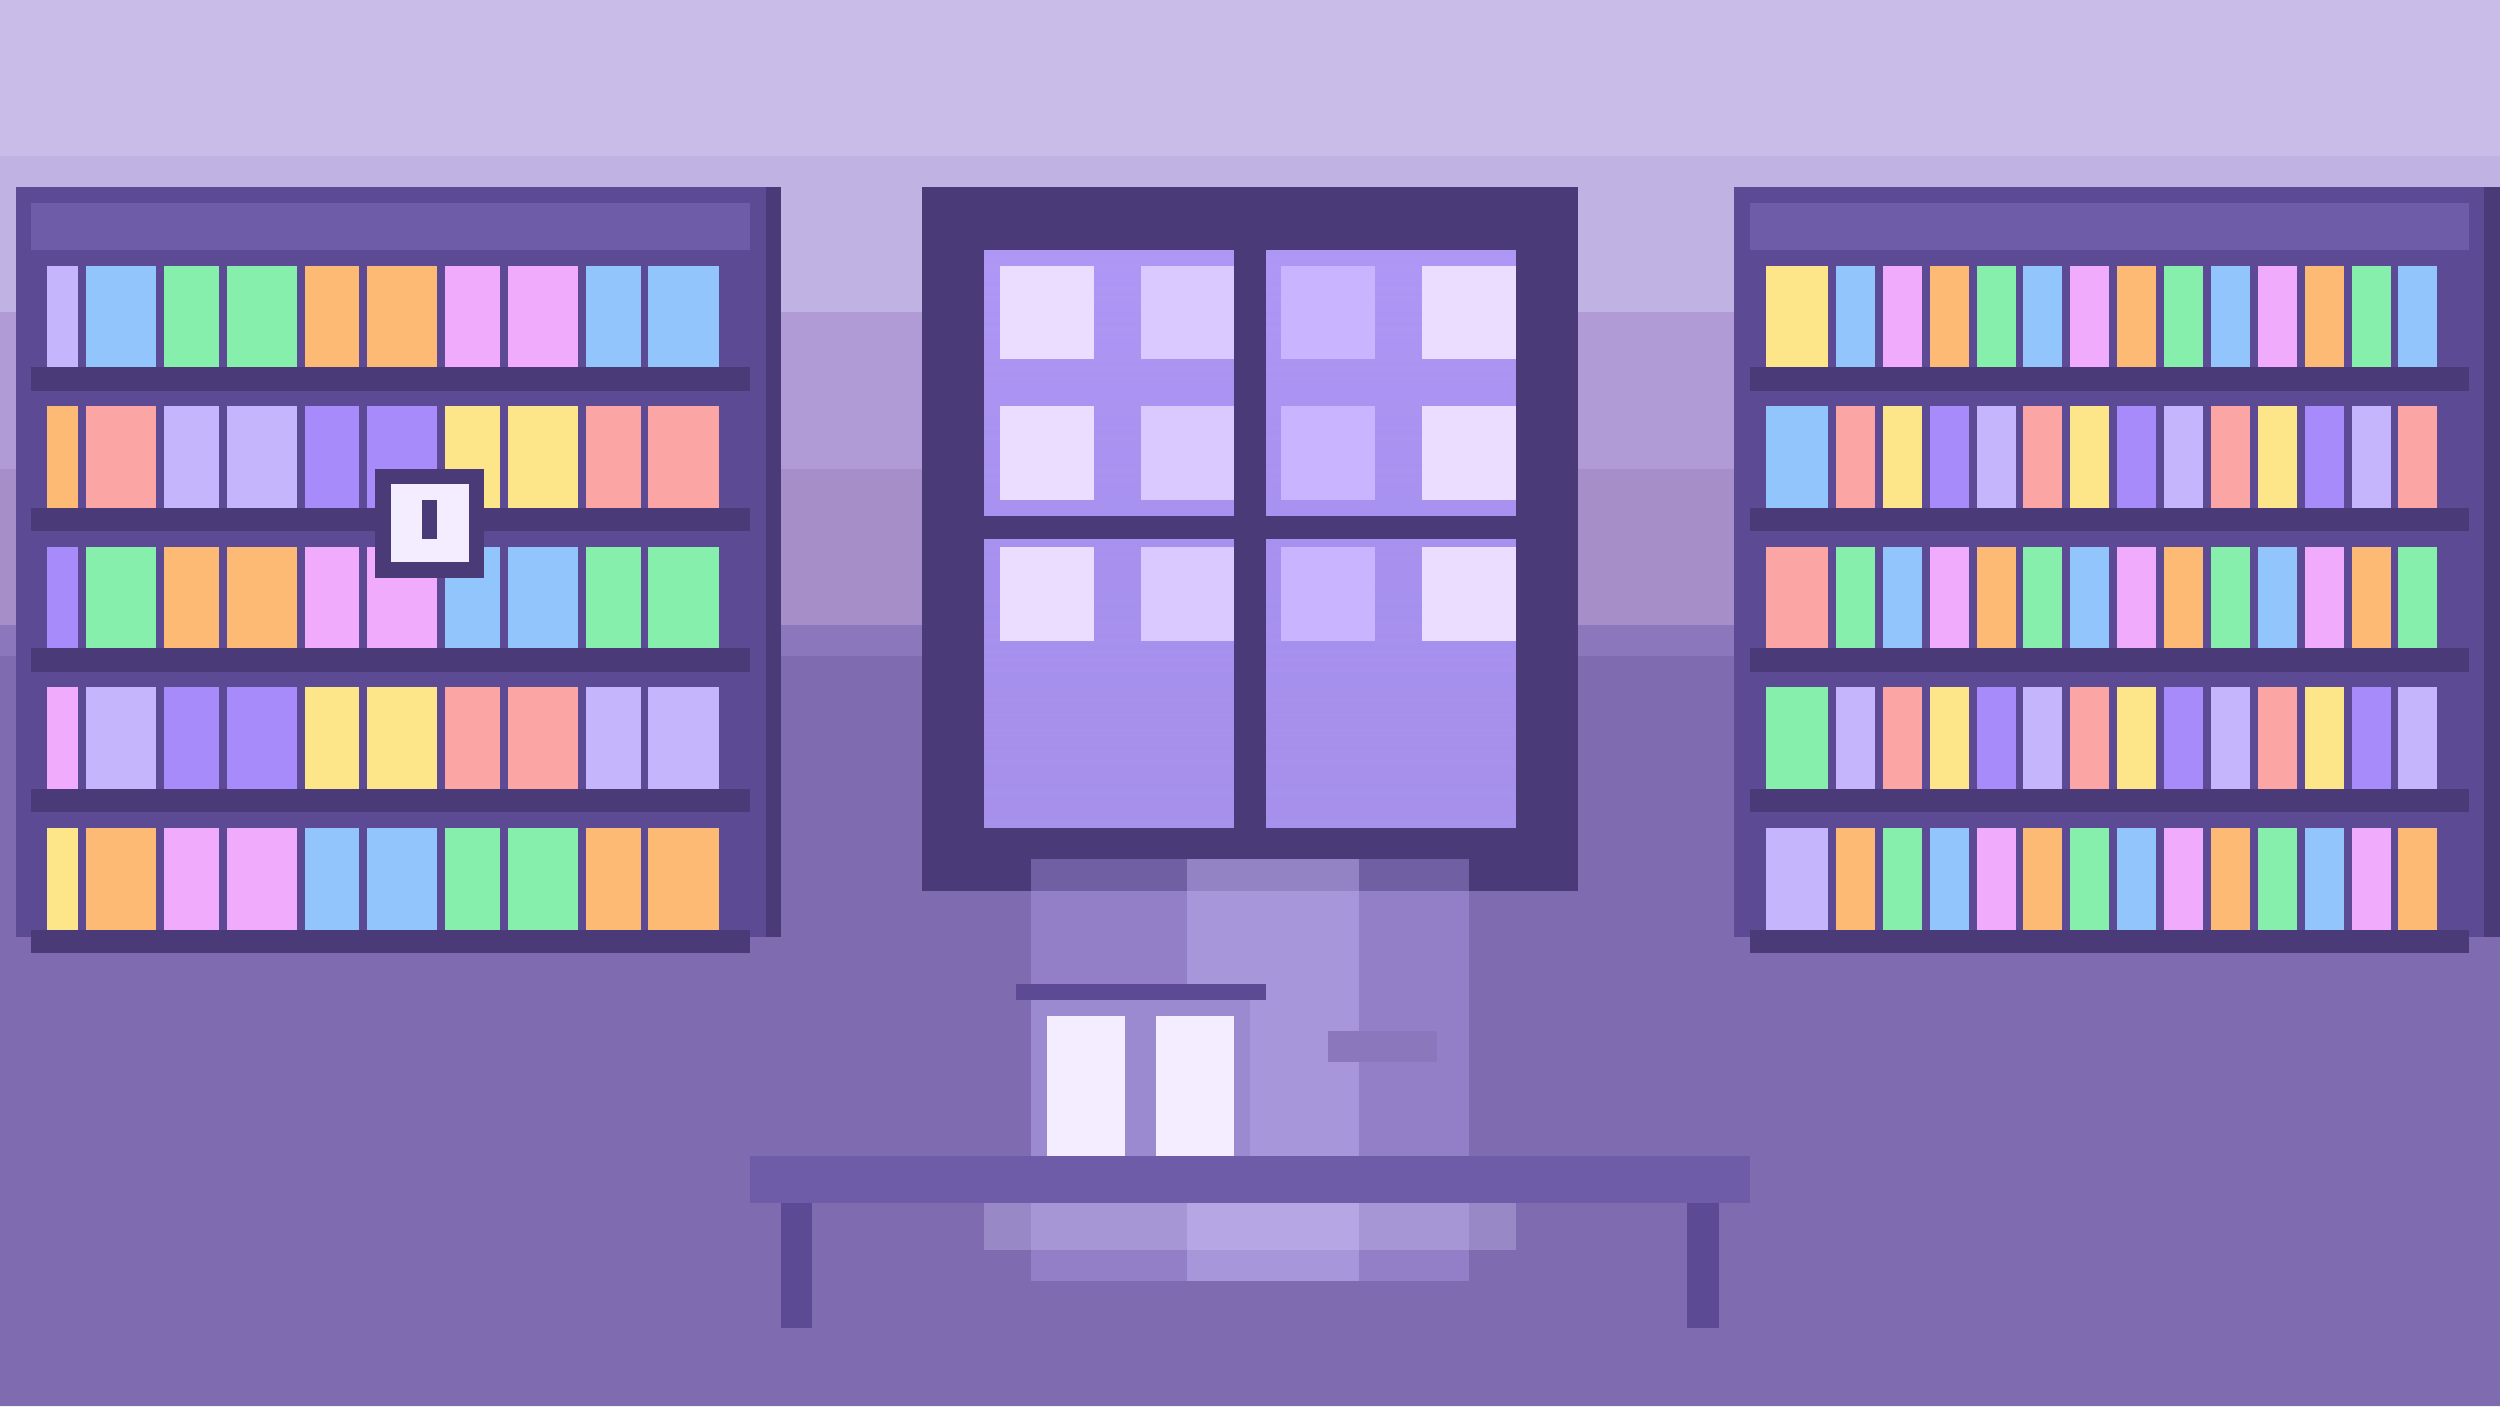
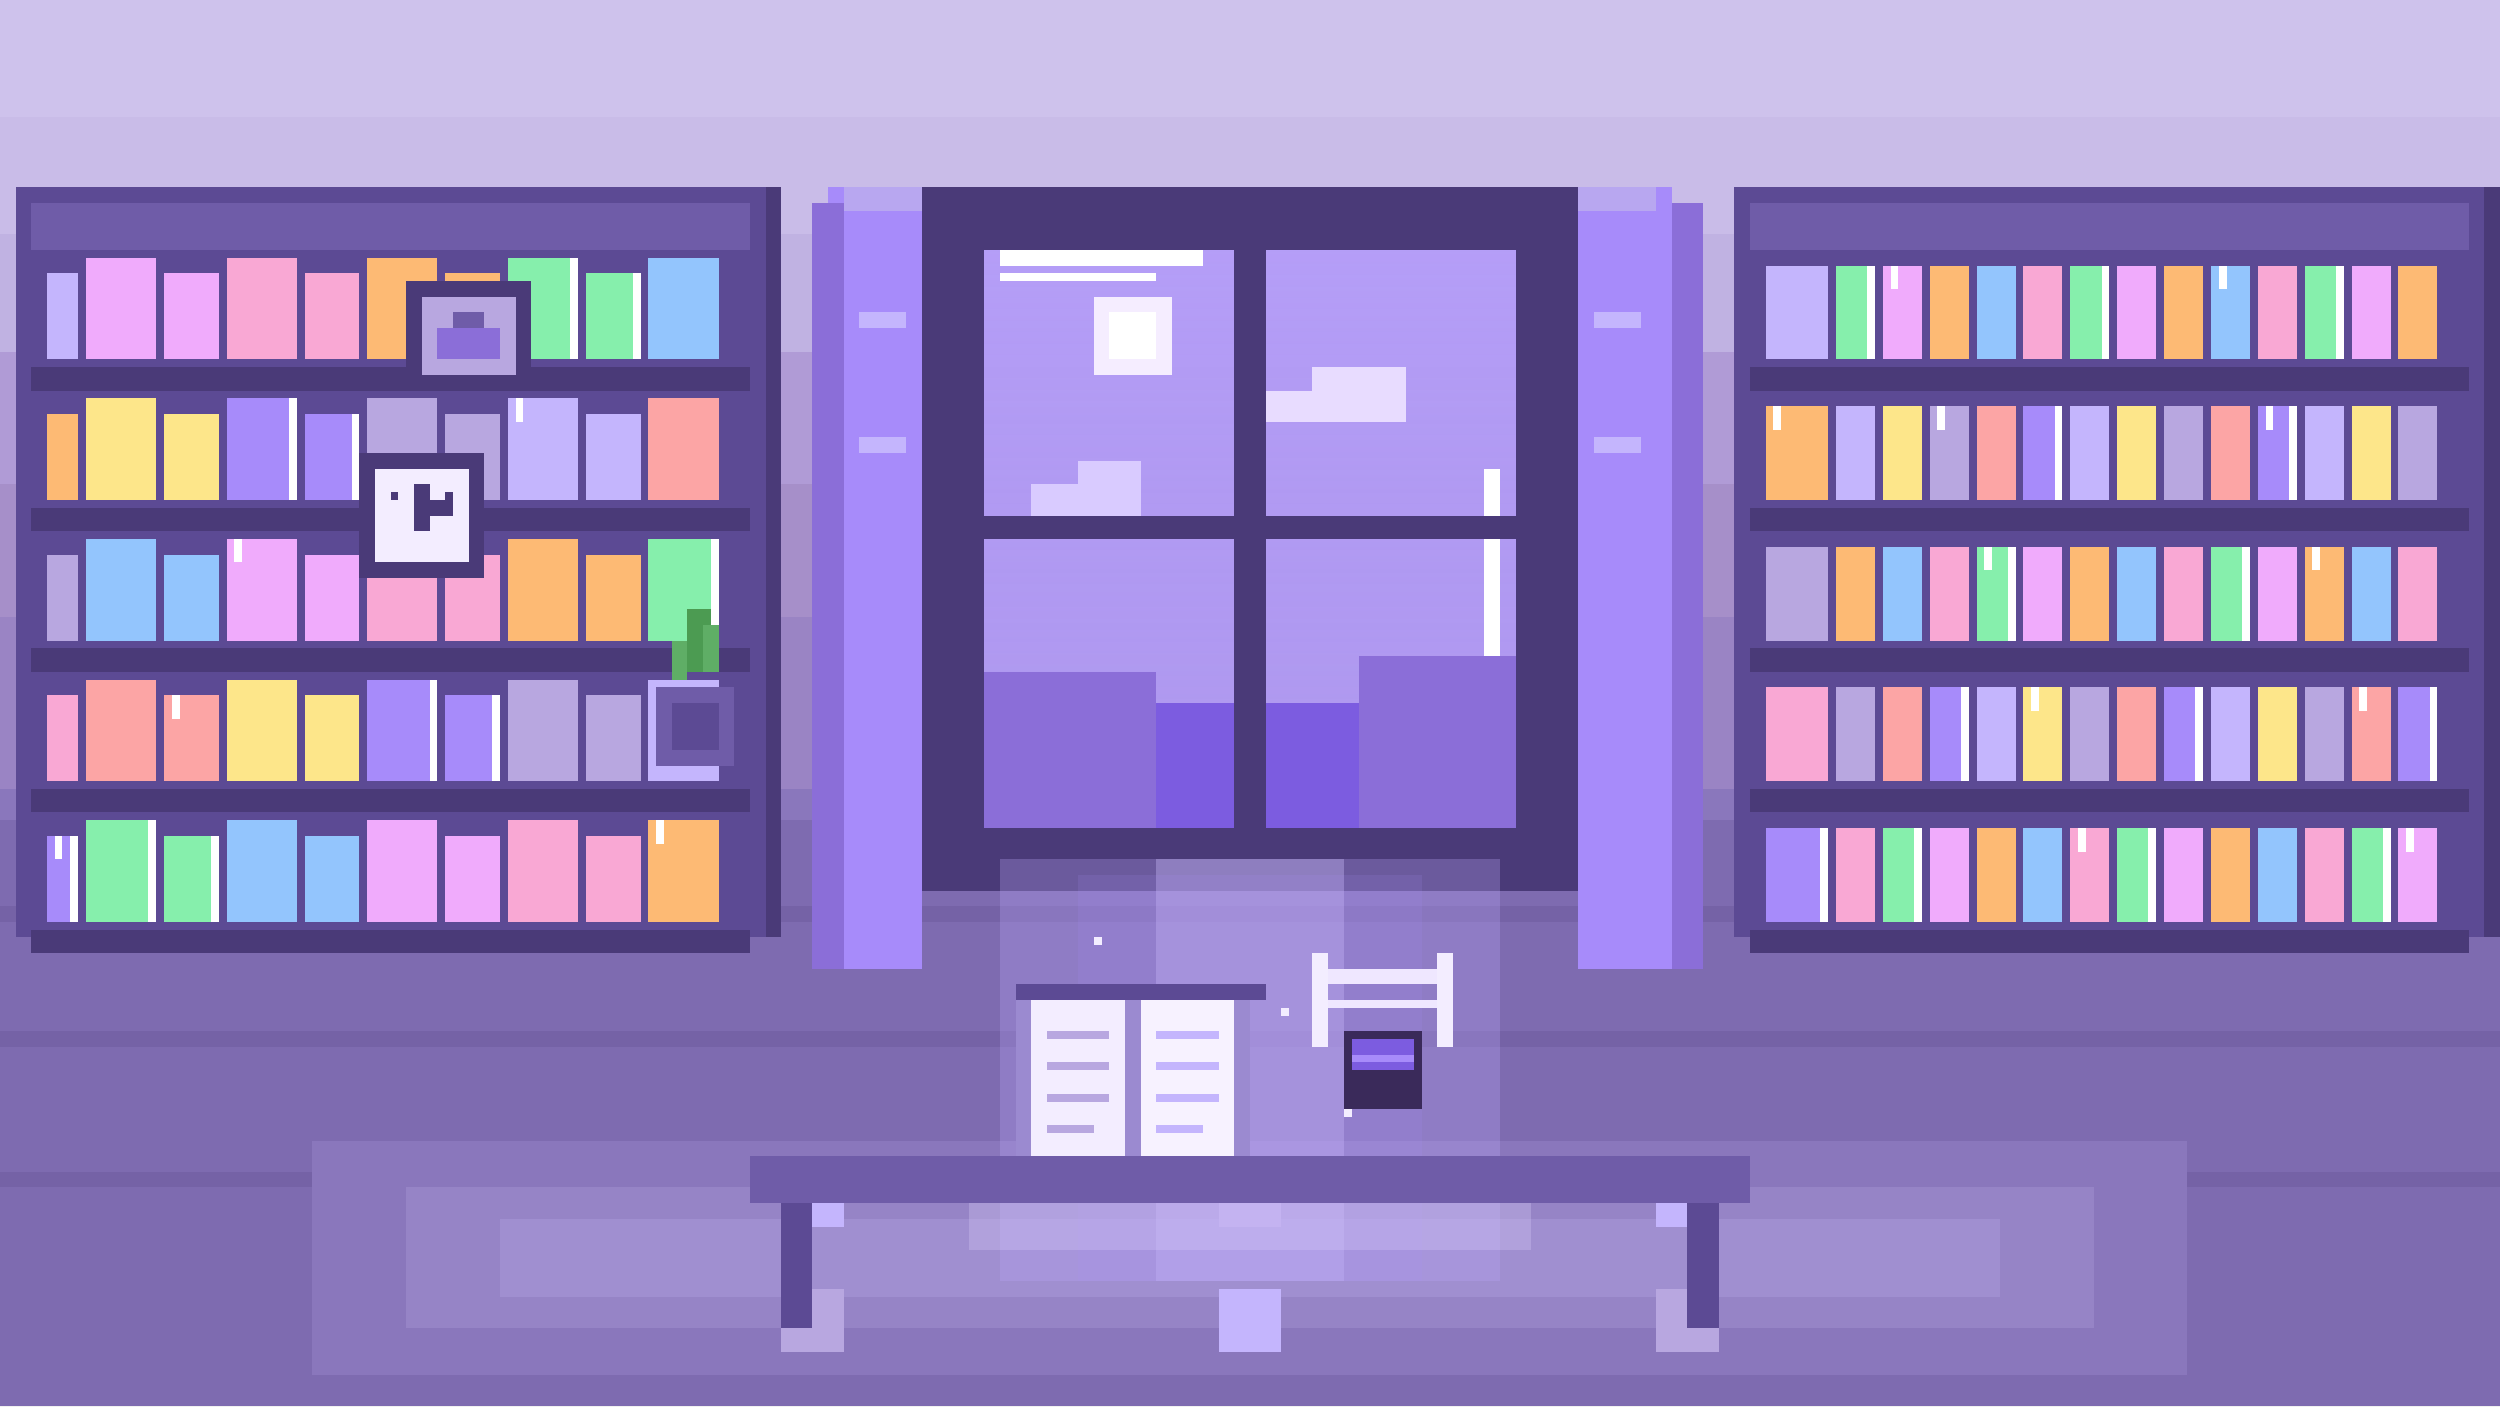
<svg xmlns="http://www.w3.org/2000/svg" viewBox="0 0 320 180" shape-rendering="crispEdges">
  <style>
-     @keyframes beam { 0%, 100% { opacity: .45 } 50% { opacity: .9 } }
+     @keyframes beam { 0%, 100% { opacity: .5 } 50% { opacity: .95 } }
+     @keyframes sheen { 0%, 100% { opacity: .15 } 50% { opacity: .6 } }
+     @keyframes curtain { from { transform: translateX(0) } to { transform: translateX(2px) } }
+     @keyframes dust0 { from { transform: translate(0, 0); opacity: .3 } 50% { transform: translate(3px, -8px); opacity: .9 } to { transform: translate(0, 0); opacity: .3 } }
+     @keyframes dust1 { from { transform: translate(0, 0); opacity: .5 } 50% { transform: translate(-3px, -6px); opacity: 1 } to { transform: translate(0, 0); opacity: .5 } }
+     @keyframes dust2 { from { transform: translate(0, 0); opacity: .2 } 50% { transform: translate(2px, -10px); opacity: .7 } to { transform: translate(0, 0); opacity: .2 } }
+     @keyframes plant { from { transform: rotate(-2deg) } to { transform: rotate(2deg) } }
    @keyframes clockspin { from { transform: rotate(0deg) } to { transform: rotate(360deg) } }
    .beam { animation: beam 4s ease-in-out infinite }
-     .clockspin { animation: clockspin 18s linear infinite; transform-origin: 55px 67px; transform-box: fill-box }
+     .sheen { animation: sheen 3.6s ease-in-out infinite }
+     .curtain { animation: curtain 5s ease-in-out infinite alternate }
+     .dust0 { animation: dust0 4.5s ease-in-out infinite }
+     .dust1 { animation: dust1 5.5s ease-in-out infinite 1s }
+     .dust2 { animation: dust2 6.5s ease-in-out infinite 2s }
+     .plant { animation: plant 3.4s ease-in-out infinite alternate; transform-origin: 89px 96px; transform-box: fill-box }
+     .clockspin { animation: clockspin 18s linear infinite; transform-origin: 54px 66px; transform-box: fill-box }
  </style>
  <defs>
-     <linearGradient id="lg" x1="0" y1="0" x2="0" y2="1">
-       <stop offset="0" stop-color="#A78BFA" stop-opacity="0.55" />
-       <stop offset="1" stop-color="#7C5CE0" stop-opacity="0.3" />
+     <linearGradient id="wlg" x1="0" y1="0" x2="0" y2="1">
+       <stop offset="0" stop-color="#A78BFA" stop-opacity="0.5" />
+       <stop offset="1" stop-color="#7C5CE0" stop-opacity="0.28" />
    </linearGradient>
  </defs>
-   <rect x="0" y="0" width="320" height="20" fill="#C9BCE8" />
-   <rect x="0" y="20" width="320" height="20" fill="#C0B2E2" />
-   <rect x="0" y="40" width="320" height="20" fill="#B09BD6" />
-   <rect x="0" y="60" width="320" height="20" fill="#A68FC9" />
-   <rect x="0" y="80" width="320" height="100" fill="#7E6BB0" />
-   <rect x="0" y="80" width="320" height="4" fill="#8A77BC" />
+   <rect x="0" y="0" width="320" height="15" fill="#CEC2EC" />
+   <rect x="0" y="15" width="320" height="15" fill="#C9BCE8" />
+   <rect x="0" y="30" width="320" height="15" fill="#C0B2E2" />
+   <rect x="0" y="45" width="320" height="17" fill="#B09BD6" />
+   <rect x="0" y="62" width="320" height="17" fill="#A68FC9" />
+   <rect x="0" y="79" width="320" height="22" fill="#9A84C4" />
+   <rect x="0" y="101" width="320" height="79" fill="#7E6BB0" />
+   <rect x="0" y="101" width="320" height="4" fill="#8A77BC" />
+   <rect x="0" y="116" width="320" height="2" fill="#7562A6" />
+   <rect x="0" y="132" width="320" height="2" fill="#7562A6" />
+   <rect x="0" y="150" width="320" height="2" fill="#7562A6" />
+   <rect x="40" y="146" width="240" height="30" fill="#8A77BC" />
+   <rect x="52" y="152" width="216" height="18" fill="#9684C6" />
+   <rect x="64" y="156" width="192" height="10" fill="#A08FD0" />
+   <rect x="100" y="149" width="8" height="8" fill="#C4B5FD" />
+   <rect x="212" y="149" width="8" height="8" fill="#C4B5FD" />
+   <rect x="156" y="149" width="8" height="8" fill="#B8A7E0" />
+   <rect x="156" y="165" width="8" height="8" fill="#C4B5FD" />
+   <rect x="100" y="165" width="8" height="8" fill="#B8A7E0" />
+   <rect x="212" y="165" width="8" height="8" fill="#B8A7E0" />
+   <g class="curtain">
+     <rect x="106" y="24" width="12" height="100" fill="#A78BFA" />
+     <rect x="108" y="24" width="10" height="3" fill="#B8A7F0" />
+     <rect x="104" y="26" width="4" height="98" fill="#8B6ED8" />
+     <rect x="202" y="24" width="12" height="100" fill="#A78BFA" />
+     <rect x="202" y="24" width="10" height="3" fill="#B8A7F0" />
+     <rect x="214" y="26" width="4" height="98" fill="#8B6ED8" />
+     <rect x="110" y="40" width="6" height="2" fill="#C4B5FD" />
+     <rect x="110" y="56" width="6" height="2" fill="#C4B5FD" />
+     <rect x="204" y="40" width="6" height="2" fill="#C4B5FD" />
+     <rect x="204" y="56" width="6" height="2" fill="#C4B5FD" />
+   </g>
  <g>
    <rect x="118" y="24" width="84" height="90" fill="#4A3A78" />
-     <rect x="122" y="28" width="76" height="82" fill="#B8A7F0" />
-     <rect x="122" y="28" width="76" height="82" fill="url(#lg)" />
-     <rect x="128" y="34" width="12" height="12" fill="#EADDFF" />
-     <rect x="128" y="52" width="12" height="12" fill="#EADDFF" />
-     <rect x="128" y="70" width="12" height="12" fill="#EADDFF" />
-     <rect x="146" y="34" width="12" height="12" fill="#D9C9FF" />
-     <rect x="146" y="52" width="12" height="12" fill="#D9C9FF" />
-     <rect x="146" y="70" width="12" height="12" fill="#D9C9FF" />
-     <rect x="164" y="34" width="12" height="12" fill="#C9B4FF" />
-     <rect x="164" y="52" width="12" height="12" fill="#C9B4FF" />
-     <rect x="164" y="70" width="12" height="12" fill="#C9B4FF" />
-     <rect x="182" y="34" width="12" height="12" fill="#EADDFF" />
-     <rect x="182" y="52" width="12" height="12" fill="#EADDFF" />
-     <rect x="182" y="70" width="12" height="12" fill="#EADDFF" />
+     <rect x="122" y="28" width="76" height="82" fill="#C4B2F5" />
+     <rect x="122" y="28" width="76" height="82" fill="url(#wlg)" />
+     <rect x="126" y="86" width="22" height="20" fill="#8B6ED8" />
+     <rect x="148" y="90" width="26" height="16" fill="#7C5CE0" />
+     <rect x="174" y="84" width="20" height="22" fill="#8B6ED8" />
+     <rect x="140" y="38" width="10" height="10" fill="#F5EDFF" />
+     <rect x="142" y="40" width="6" height="6" fill="#FFFFFF" />
+     <rect x="162" y="50" width="18" height="4" fill="#E8DCFF" />
+     <rect x="168" y="47" width="12" height="4" fill="#E8DCFF" />
+     <rect x="132" y="62" width="14" height="4" fill="#D9CBFF" />
+     <rect x="138" y="59" width="8" height="4" fill="#D9CBFF" />
+     <rect x="128" y="32" width="26" height="2" fill="#FFFFFF" />
+     <rect x="128" y="35" width="20" height="1" class="sheen" fill="#FFFFFF" />
+     <rect x="190" y="60" width="2" height="24" class="sheen" fill="#FFFFFF" />
    <rect x="122" y="28" width="4" height="82" fill="#4A3A78" />
    <rect x="194" y="28" width="4" height="82" fill="#4A3A78" />
    <rect x="122" y="28" width="76" height="4" fill="#4A3A78" />
    <rect x="122" y="106" width="76" height="4" fill="#4A3A78" />
    <rect x="158" y="28" width="4" height="82" fill="#4A3A78" />
    <rect x="122" y="66" width="76" height="3" fill="#4A3A78" />
  </g>
+   <g class="beam">
+     <rect x="128" y="110" width="64" height="54" fill="#B9A6F5" opacity="0.3" />
+     <rect x="148" y="110" width="24" height="54" fill="#C9B9F7" opacity="0.38" />
+     <rect x="138" y="112" width="44" height="52" fill="#A78BFA" opacity="0.14" />
+   </g>
+   <rect x="124" y="150" width="72" height="10" fill="#D9CCF8" opacity="0.3" class="beam" />
+   <rect x="140" y="120" width="1" height="1" class="dust0" fill="#F3EDFF" />
+   <rect x="148" y="133" width="1" height="1" class="dust1" fill="#F3EDFF" />
+   <rect x="156" y="146" width="1" height="1" class="dust2" fill="#F3EDFF" />
+   <rect x="164" y="129" width="1" height="1" class="dust0" fill="#F3EDFF" />
+   <rect x="172" y="142" width="1" height="1" class="dust1" fill="#F3EDFF" />
+   <rect x="180" y="125" width="1" height="1" class="dust2" fill="#F3EDFF" />
  <rect x="2" y="24" width="96" height="96" fill="#5C4A94" />
  <rect x="4" y="26" width="92" height="6" fill="#6F5CA8" />
-   <rect x="6" y="34" width="4" height="13" fill="#C4B5FD" />
-   <rect x="11" y="34" width="9" height="13" fill="#93C5FD" />
-   <rect x="21" y="34" width="7" height="13" fill="#86EFAC" />
-   <rect x="29" y="34" width="9" height="13" fill="#86EFAC" />
-   <rect x="39" y="34" width="7" height="13" fill="#FDBA74" />
-   <rect x="47" y="34" width="9" height="13" fill="#FDBA74" />
-   <rect x="57" y="34" width="7" height="13" fill="#F0ABFC" />
-   <rect x="65" y="34" width="9" height="13" fill="#F0ABFC" />
-   <rect x="75" y="34" width="7" height="13" fill="#93C5FD" />
-   <rect x="83" y="34" width="9" height="13" fill="#93C5FD" />
+   <rect x="6" y="35" width="4" height="11" fill="#C4B5FD" />
+   <rect x="11" y="33" width="9" height="13" fill="#F0ABFC" />
+   <rect x="21" y="35" width="7" height="11" fill="#F0ABFC" />
+   <rect x="29" y="33" width="9" height="13" fill="#F9A8D4" />
+   <rect x="39" y="35" width="7" height="11" fill="#F9A8D4" />
+   <rect x="47" y="33" width="9" height="13" fill="#FDBA74" />
+   <rect x="57" y="35" width="7" height="11" fill="#FDBA74" />
+   <rect x="65" y="33" width="9" height="13" fill="#86EFAC" />
+   <rect x="73" y="33" width="1" height="13" fill="#FFFFFF" />
+   <rect x="75" y="35" width="7" height="11" fill="#86EFAC" />
+   <rect x="81" y="35" width="1" height="11" fill="#FFFFFF" />
+   <rect x="83" y="33" width="9" height="13" fill="#93C5FD" />
  <rect x="4" y="47" width="92" height="3" fill="#4A3A78" />
-   <rect x="6" y="52" width="4" height="13" fill="#FDBA74" />
-   <rect x="11" y="52" width="9" height="13" fill="#FCA5A5" />
-   <rect x="21" y="52" width="7" height="13" fill="#C4B5FD" />
-   <rect x="29" y="52" width="9" height="13" fill="#C4B5FD" />
-   <rect x="39" y="52" width="7" height="13" fill="#A78BFA" />
-   <rect x="47" y="52" width="9" height="13" fill="#A78BFA" />
-   <rect x="57" y="52" width="7" height="13" fill="#FDE68A" />
-   <rect x="65" y="52" width="9" height="13" fill="#FDE68A" />
-   <rect x="75" y="52" width="7" height="13" fill="#FCA5A5" />
-   <rect x="83" y="52" width="9" height="13" fill="#FCA5A5" />
+   <rect x="6" y="53" width="4" height="11" fill="#FDBA74" />
+   <rect x="11" y="51" width="9" height="13" fill="#FDE68A" />
+   <rect x="21" y="53" width="7" height="11" fill="#FDE68A" />
+   <rect x="29" y="51" width="9" height="13" fill="#A78BFA" />
+   <rect x="37" y="51" width="1" height="13" fill="#FFFFFF" />
+   <rect x="39" y="53" width="7" height="11" fill="#A78BFA" />
+   <rect x="45" y="53" width="1" height="11" fill="#FFFFFF" />
+   <rect x="47" y="51" width="9" height="13" fill="#B8A7E0" />
+   <rect x="57" y="53" width="7" height="11" fill="#B8A7E0" />
+   <rect x="65" y="51" width="9" height="13" fill="#C4B5FD" />
+   <rect x="66" y="51" width="1" height="3" fill="#FFFFFF" />
+   <rect x="75" y="53" width="7" height="11" fill="#C4B5FD" />
+   <rect x="83" y="51" width="9" height="13" fill="#FCA5A5" />
  <rect x="4" y="65" width="92" height="3" fill="#4A3A78" />
-   <rect x="6" y="70" width="4" height="13" fill="#A78BFA" />
-   <rect x="11" y="70" width="9" height="13" fill="#86EFAC" />
-   <rect x="21" y="70" width="7" height="13" fill="#FDBA74" />
-   <rect x="29" y="70" width="9" height="13" fill="#FDBA74" />
-   <rect x="39" y="70" width="7" height="13" fill="#F0ABFC" />
-   <rect x="47" y="70" width="9" height="13" fill="#F0ABFC" />
-   <rect x="57" y="70" width="7" height="13" fill="#93C5FD" />
-   <rect x="65" y="70" width="9" height="13" fill="#93C5FD" />
-   <rect x="75" y="70" width="7" height="13" fill="#86EFAC" />
-   <rect x="83" y="70" width="9" height="13" fill="#86EFAC" />
+   <rect x="6" y="71" width="4" height="11" fill="#B8A7E0" />
+   <rect x="11" y="69" width="9" height="13" fill="#93C5FD" />
+   <rect x="21" y="71" width="7" height="11" fill="#93C5FD" />
+   <rect x="29" y="69" width="9" height="13" fill="#F0ABFC" />
+   <rect x="30" y="69" width="1" height="3" fill="#FFFFFF" />
+   <rect x="39" y="71" width="7" height="11" fill="#F0ABFC" />
+   <rect x="47" y="69" width="9" height="13" fill="#F9A8D4" />
+   <rect x="57" y="71" width="7" height="11" fill="#F9A8D4" />
+   <rect x="58" y="71" width="1" height="3" fill="#FFFFFF" />
+   <rect x="65" y="69" width="9" height="13" fill="#FDBA74" />
+   <rect x="75" y="71" width="7" height="11" fill="#FDBA74" />
+   <rect x="83" y="69" width="9" height="13" fill="#86EFAC" />
+   <rect x="91" y="69" width="1" height="13" fill="#FFFFFF" />
  <rect x="4" y="83" width="92" height="3" fill="#4A3A78" />
-   <rect x="6" y="88" width="4" height="13" fill="#F0ABFC" />
-   <rect x="11" y="88" width="9" height="13" fill="#C4B5FD" />
-   <rect x="21" y="88" width="7" height="13" fill="#A78BFA" />
-   <rect x="29" y="88" width="9" height="13" fill="#A78BFA" />
-   <rect x="39" y="88" width="7" height="13" fill="#FDE68A" />
-   <rect x="47" y="88" width="9" height="13" fill="#FDE68A" />
-   <rect x="57" y="88" width="7" height="13" fill="#FCA5A5" />
-   <rect x="65" y="88" width="9" height="13" fill="#FCA5A5" />
-   <rect x="75" y="88" width="7" height="13" fill="#C4B5FD" />
-   <rect x="83" y="88" width="9" height="13" fill="#C4B5FD" />
+   <rect x="6" y="89" width="4" height="11" fill="#F9A8D4" />
+   <rect x="11" y="87" width="9" height="13" fill="#FCA5A5" />
+   <rect x="21" y="89" width="7" height="11" fill="#FCA5A5" />
+   <rect x="22" y="89" width="1" height="3" fill="#FFFFFF" />
+   <rect x="29" y="87" width="9" height="13" fill="#FDE68A" />
+   <rect x="39" y="89" width="7" height="11" fill="#FDE68A" />
+   <rect x="47" y="87" width="9" height="13" fill="#A78BFA" />
+   <rect x="55" y="87" width="1" height="13" fill="#FFFFFF" />
+   <rect x="57" y="89" width="7" height="11" fill="#A78BFA" />
+   <rect x="63" y="89" width="1" height="11" fill="#FFFFFF" />
+   <rect x="65" y="87" width="9" height="13" fill="#B8A7E0" />
+   <rect x="75" y="89" width="7" height="11" fill="#B8A7E0" />
+   <rect x="83" y="87" width="9" height="13" fill="#C4B5FD" />
  <rect x="4" y="101" width="92" height="3" fill="#4A3A78" />
-   <rect x="6" y="106" width="4" height="13" fill="#FDE68A" />
-   <rect x="11" y="106" width="9" height="13" fill="#FDBA74" />
-   <rect x="21" y="106" width="7" height="13" fill="#F0ABFC" />
-   <rect x="29" y="106" width="9" height="13" fill="#F0ABFC" />
-   <rect x="39" y="106" width="7" height="13" fill="#93C5FD" />
-   <rect x="47" y="106" width="9" height="13" fill="#93C5FD" />
-   <rect x="57" y="106" width="7" height="13" fill="#86EFAC" />
-   <rect x="65" y="106" width="9" height="13" fill="#86EFAC" />
-   <rect x="75" y="106" width="7" height="13" fill="#FDBA74" />
-   <rect x="83" y="106" width="9" height="13" fill="#FDBA74" />
+   <rect x="6" y="107" width="4" height="11" fill="#A78BFA" />
+   <rect x="9" y="107" width="1" height="11" fill="#FFFFFF" />
+   <rect x="7" y="107" width="1" height="3" fill="#FFFFFF" />
+   <rect x="11" y="105" width="9" height="13" fill="#86EFAC" />
+   <rect x="19" y="105" width="1" height="13" fill="#FFFFFF" />
+   <rect x="21" y="107" width="7" height="11" fill="#86EFAC" />
+   <rect x="27" y="107" width="1" height="11" fill="#FFFFFF" />
+   <rect x="29" y="105" width="9" height="13" fill="#93C5FD" />
+   <rect x="39" y="107" width="7" height="11" fill="#93C5FD" />
+   <rect x="47" y="105" width="9" height="13" fill="#F0ABFC" />
+   <rect x="57" y="107" width="7" height="11" fill="#F0ABFC" />
+   <rect x="65" y="105" width="9" height="13" fill="#F9A8D4" />
+   <rect x="75" y="107" width="7" height="11" fill="#F9A8D4" />
+   <rect x="83" y="105" width="9" height="13" fill="#FDBA74" />
+   <rect x="84" y="105" width="1" height="3" fill="#FFFFFF" />
  <rect x="4" y="119" width="92" height="3" fill="#4A3A78" />
  <rect x="98" y="24" width="2" height="96" fill="#4A3A78" />
  <rect x="222" y="24" width="96" height="96" fill="#5C4A94" />
  <rect x="224" y="26" width="92" height="6" fill="#6F5CA8" />
-   <rect x="226" y="34" width="8" height="13" fill="#FDE68A" />
-   <rect x="235" y="34" width="5" height="13" fill="#93C5FD" />
-   <rect x="241" y="34" width="5" height="13" fill="#F0ABFC" />
-   <rect x="247" y="34" width="5" height="13" fill="#FDBA74" />
-   <rect x="253" y="34" width="5" height="13" fill="#86EFAC" />
-   <rect x="259" y="34" width="5" height="13" fill="#93C5FD" />
-   <rect x="265" y="34" width="5" height="13" fill="#F0ABFC" />
-   <rect x="271" y="34" width="5" height="13" fill="#FDBA74" />
-   <rect x="277" y="34" width="5" height="13" fill="#86EFAC" />
-   <rect x="283" y="34" width="5" height="13" fill="#93C5FD" />
-   <rect x="289" y="34" width="5" height="13" fill="#F0ABFC" />
-   <rect x="295" y="34" width="5" height="13" fill="#FDBA74" />
-   <rect x="301" y="34" width="5" height="13" fill="#86EFAC" />
-   <rect x="307" y="34" width="5" height="13" fill="#93C5FD" />
+   <rect x="226" y="34" width="8" height="12" fill="#C4B5FD" />
+   <rect x="235" y="34" width="5" height="12" fill="#86EFAC" />
+   <rect x="239" y="34" width="1" height="12" fill="#FFFFFF" />
+   <rect x="241" y="34" width="5" height="12" fill="#F0ABFC" />
+   <rect x="242" y="34" width="1" height="3" fill="#FFFFFF" />
+   <rect x="247" y="34" width="5" height="12" fill="#FDBA74" />
+   <rect x="253" y="34" width="5" height="12" fill="#93C5FD" />
+   <rect x="259" y="34" width="5" height="12" fill="#F9A8D4" />
+   <rect x="265" y="34" width="5" height="12" fill="#86EFAC" />
+   <rect x="269" y="34" width="1" height="12" fill="#FFFFFF" />
+   <rect x="271" y="34" width="5" height="12" fill="#F0ABFC" />
+   <rect x="277" y="34" width="5" height="12" fill="#FDBA74" />
+   <rect x="283" y="34" width="5" height="12" fill="#93C5FD" />
+   <rect x="284" y="34" width="1" height="3" fill="#FFFFFF" />
+   <rect x="289" y="34" width="5" height="12" fill="#F9A8D4" />
+   <rect x="295" y="34" width="5" height="12" fill="#86EFAC" />
+   <rect x="299" y="34" width="1" height="12" fill="#FFFFFF" />
+   <rect x="301" y="34" width="5" height="12" fill="#F0ABFC" />
+   <rect x="307" y="34" width="5" height="12" fill="#FDBA74" />
  <rect x="224" y="47" width="92" height="3" fill="#4A3A78" />
-   <rect x="226" y="52" width="8" height="13" fill="#93C5FD" />
-   <rect x="235" y="52" width="5" height="13" fill="#FCA5A5" />
-   <rect x="241" y="52" width="5" height="13" fill="#FDE68A" />
-   <rect x="247" y="52" width="5" height="13" fill="#A78BFA" />
-   <rect x="253" y="52" width="5" height="13" fill="#C4B5FD" />
-   <rect x="259" y="52" width="5" height="13" fill="#FCA5A5" />
-   <rect x="265" y="52" width="5" height="13" fill="#FDE68A" />
-   <rect x="271" y="52" width="5" height="13" fill="#A78BFA" />
-   <rect x="277" y="52" width="5" height="13" fill="#C4B5FD" />
-   <rect x="283" y="52" width="5" height="13" fill="#FCA5A5" />
-   <rect x="289" y="52" width="5" height="13" fill="#FDE68A" />
-   <rect x="295" y="52" width="5" height="13" fill="#A78BFA" />
-   <rect x="301" y="52" width="5" height="13" fill="#C4B5FD" />
-   <rect x="307" y="52" width="5" height="13" fill="#FCA5A5" />
+   <rect x="226" y="52" width="8" height="12" fill="#FDBA74" />
+   <rect x="227" y="52" width="1" height="3" fill="#FFFFFF" />
+   <rect x="235" y="52" width="5" height="12" fill="#C4B5FD" />
+   <rect x="241" y="52" width="5" height="12" fill="#FDE68A" />
+   <rect x="247" y="52" width="5" height="12" fill="#B8A7E0" />
+   <rect x="248" y="52" width="1" height="3" fill="#FFFFFF" />
+   <rect x="253" y="52" width="5" height="12" fill="#FCA5A5" />
+   <rect x="259" y="52" width="5" height="12" fill="#A78BFA" />
+   <rect x="263" y="52" width="1" height="12" fill="#FFFFFF" />
+   <rect x="265" y="52" width="5" height="12" fill="#C4B5FD" />
+   <rect x="271" y="52" width="5" height="12" fill="#FDE68A" />
+   <rect x="277" y="52" width="5" height="12" fill="#B8A7E0" />
+   <rect x="283" y="52" width="5" height="12" fill="#FCA5A5" />
+   <rect x="289" y="52" width="5" height="12" fill="#A78BFA" />
+   <rect x="293" y="52" width="1" height="12" fill="#FFFFFF" />
+   <rect x="290" y="52" width="1" height="3" fill="#FFFFFF" />
+   <rect x="295" y="52" width="5" height="12" fill="#C4B5FD" />
+   <rect x="301" y="52" width="5" height="12" fill="#FDE68A" />
+   <rect x="307" y="52" width="5" height="12" fill="#B8A7E0" />
  <rect x="224" y="65" width="92" height="3" fill="#4A3A78" />
-   <rect x="226" y="70" width="8" height="13" fill="#FCA5A5" />
-   <rect x="235" y="70" width="5" height="13" fill="#86EFAC" />
-   <rect x="241" y="70" width="5" height="13" fill="#93C5FD" />
-   <rect x="247" y="70" width="5" height="13" fill="#F0ABFC" />
-   <rect x="253" y="70" width="5" height="13" fill="#FDBA74" />
-   <rect x="259" y="70" width="5" height="13" fill="#86EFAC" />
-   <rect x="265" y="70" width="5" height="13" fill="#93C5FD" />
-   <rect x="271" y="70" width="5" height="13" fill="#F0ABFC" />
-   <rect x="277" y="70" width="5" height="13" fill="#FDBA74" />
-   <rect x="283" y="70" width="5" height="13" fill="#86EFAC" />
-   <rect x="289" y="70" width="5" height="13" fill="#93C5FD" />
-   <rect x="295" y="70" width="5" height="13" fill="#F0ABFC" />
-   <rect x="301" y="70" width="5" height="13" fill="#FDBA74" />
-   <rect x="307" y="70" width="5" height="13" fill="#86EFAC" />
+   <rect x="226" y="70" width="8" height="12" fill="#B8A7E0" />
+   <rect x="235" y="70" width="5" height="12" fill="#FDBA74" />
+   <rect x="241" y="70" width="5" height="12" fill="#93C5FD" />
+   <rect x="247" y="70" width="5" height="12" fill="#F9A8D4" />
+   <rect x="253" y="70" width="5" height="12" fill="#86EFAC" />
+   <rect x="257" y="70" width="1" height="12" fill="#FFFFFF" />
+   <rect x="254" y="70" width="1" height="3" fill="#FFFFFF" />
+   <rect x="259" y="70" width="5" height="12" fill="#F0ABFC" />
+   <rect x="265" y="70" width="5" height="12" fill="#FDBA74" />
+   <rect x="271" y="70" width="5" height="12" fill="#93C5FD" />
+   <rect x="277" y="70" width="5" height="12" fill="#F9A8D4" />
+   <rect x="283" y="70" width="5" height="12" fill="#86EFAC" />
+   <rect x="287" y="70" width="1" height="12" fill="#FFFFFF" />
+   <rect x="289" y="70" width="5" height="12" fill="#F0ABFC" />
+   <rect x="295" y="70" width="5" height="12" fill="#FDBA74" />
+   <rect x="296" y="70" width="1" height="3" fill="#FFFFFF" />
+   <rect x="301" y="70" width="5" height="12" fill="#93C5FD" />
+   <rect x="307" y="70" width="5" height="12" fill="#F9A8D4" />
  <rect x="224" y="83" width="92" height="3" fill="#4A3A78" />
-   <rect x="226" y="88" width="8" height="13" fill="#86EFAC" />
-   <rect x="235" y="88" width="5" height="13" fill="#C4B5FD" />
-   <rect x="241" y="88" width="5" height="13" fill="#FCA5A5" />
-   <rect x="247" y="88" width="5" height="13" fill="#FDE68A" />
-   <rect x="253" y="88" width="5" height="13" fill="#A78BFA" />
-   <rect x="259" y="88" width="5" height="13" fill="#C4B5FD" />
-   <rect x="265" y="88" width="5" height="13" fill="#FCA5A5" />
-   <rect x="271" y="88" width="5" height="13" fill="#FDE68A" />
-   <rect x="277" y="88" width="5" height="13" fill="#A78BFA" />
-   <rect x="283" y="88" width="5" height="13" fill="#C4B5FD" />
-   <rect x="289" y="88" width="5" height="13" fill="#FCA5A5" />
-   <rect x="295" y="88" width="5" height="13" fill="#FDE68A" />
-   <rect x="301" y="88" width="5" height="13" fill="#A78BFA" />
-   <rect x="307" y="88" width="5" height="13" fill="#C4B5FD" />
+   <rect x="226" y="88" width="8" height="12" fill="#F9A8D4" />
+   <rect x="235" y="88" width="5" height="12" fill="#B8A7E0" />
+   <rect x="241" y="88" width="5" height="12" fill="#FCA5A5" />
+   <rect x="247" y="88" width="5" height="12" fill="#A78BFA" />
+   <rect x="251" y="88" width="1" height="12" fill="#FFFFFF" />
+   <rect x="253" y="88" width="5" height="12" fill="#C4B5FD" />
+   <rect x="259" y="88" width="5" height="12" fill="#FDE68A" />
+   <rect x="260" y="88" width="1" height="3" fill="#FFFFFF" />
+   <rect x="265" y="88" width="5" height="12" fill="#B8A7E0" />
+   <rect x="271" y="88" width="5" height="12" fill="#FCA5A5" />
+   <rect x="277" y="88" width="5" height="12" fill="#A78BFA" />
+   <rect x="281" y="88" width="1" height="12" fill="#FFFFFF" />
+   <rect x="283" y="88" width="5" height="12" fill="#C4B5FD" />
+   <rect x="289" y="88" width="5" height="12" fill="#FDE68A" />
+   <rect x="295" y="88" width="5" height="12" fill="#B8A7E0" />
+   <rect x="301" y="88" width="5" height="12" fill="#FCA5A5" />
+   <rect x="302" y="88" width="1" height="3" fill="#FFFFFF" />
+   <rect x="307" y="88" width="5" height="12" fill="#A78BFA" />
+   <rect x="311" y="88" width="1" height="12" fill="#FFFFFF" />
  <rect x="224" y="101" width="92" height="3" fill="#4A3A78" />
-   <rect x="226" y="106" width="8" height="13" fill="#C4B5FD" />
-   <rect x="235" y="106" width="5" height="13" fill="#FDBA74" />
-   <rect x="241" y="106" width="5" height="13" fill="#86EFAC" />
-   <rect x="247" y="106" width="5" height="13" fill="#93C5FD" />
-   <rect x="253" y="106" width="5" height="13" fill="#F0ABFC" />
-   <rect x="259" y="106" width="5" height="13" fill="#FDBA74" />
-   <rect x="265" y="106" width="5" height="13" fill="#86EFAC" />
-   <rect x="271" y="106" width="5" height="13" fill="#93C5FD" />
-   <rect x="277" y="106" width="5" height="13" fill="#F0ABFC" />
-   <rect x="283" y="106" width="5" height="13" fill="#FDBA74" />
-   <rect x="289" y="106" width="5" height="13" fill="#86EFAC" />
-   <rect x="295" y="106" width="5" height="13" fill="#93C5FD" />
-   <rect x="301" y="106" width="5" height="13" fill="#F0ABFC" />
-   <rect x="307" y="106" width="5" height="13" fill="#FDBA74" />
+   <rect x="226" y="106" width="8" height="12" fill="#A78BFA" />
+   <rect x="233" y="106" width="1" height="12" fill="#FFFFFF" />
+   <rect x="235" y="106" width="5" height="12" fill="#F9A8D4" />
+   <rect x="241" y="106" width="5" height="12" fill="#86EFAC" />
+   <rect x="245" y="106" width="1" height="12" fill="#FFFFFF" />
+   <rect x="247" y="106" width="5" height="12" fill="#F0ABFC" />
+   <rect x="253" y="106" width="5" height="12" fill="#FDBA74" />
+   <rect x="259" y="106" width="5" height="12" fill="#93C5FD" />
+   <rect x="265" y="106" width="5" height="12" fill="#F9A8D4" />
+   <rect x="266" y="106" width="1" height="3" fill="#FFFFFF" />
+   <rect x="271" y="106" width="5" height="12" fill="#86EFAC" />
+   <rect x="275" y="106" width="1" height="12" fill="#FFFFFF" />
+   <rect x="277" y="106" width="5" height="12" fill="#F0ABFC" />
+   <rect x="283" y="106" width="5" height="12" fill="#FDBA74" />
+   <rect x="289" y="106" width="5" height="12" fill="#93C5FD" />
+   <rect x="295" y="106" width="5" height="12" fill="#F9A8D4" />
+   <rect x="301" y="106" width="5" height="12" fill="#86EFAC" />
+   <rect x="305" y="106" width="1" height="12" fill="#FFFFFF" />
+   <rect x="307" y="106" width="5" height="12" fill="#F0ABFC" />
+   <rect x="308" y="106" width="1" height="3" fill="#FFFFFF" />
  <rect x="224" y="119" width="92" height="3" fill="#4A3A78" />
  <rect x="318" y="24" width="2" height="96" fill="#4A3A78" />
-   <g class="beam">
-     <rect x="132" y="110" width="56" height="54" fill="#B9A6F5" opacity="0.34" />
-     <rect x="152" y="110" width="22" height="54" fill="#C9B9F7" opacity="0.4" />
-   </g>
-   <rect x="126" y="150" width="68" height="10" fill="#D9CCF8" opacity="0.3" class="beam" />
+   <rect x="52" y="36" width="16" height="14" fill="#4A3A78" />
+   <rect x="54" y="38" width="12" height="10" fill="#B8A7E0" />
+   <rect x="56" y="42" width="8" height="4" fill="#8B6ED8" />
+   <rect x="58" y="40" width="4" height="2" fill="#6F5CA8" />
+   <g class="plant">
+     <rect x="84" y="88" width="10" height="10" fill="#6F5CA8" />
+     <rect x="86" y="90" width="6" height="6" fill="#5C4A94" />
+     <rect x="88" y="78" width="3" height="8" fill="#4C9B52" />
+     <rect x="86" y="82" width="2" height="5" fill="#5FAE66" />
+     <rect x="90" y="80" width="2" height="6" fill="#5FAE66" />
+   </g>
  <g>
    <rect x="96" y="148" width="128" height="6" fill="#6F5CA8" />
    <rect x="100" y="154" width="4" height="16" fill="#5C4A94" />
    <rect x="216" y="154" width="4" height="16" fill="#5C4A94" />
-     <rect x="132" y="128" width="28" height="20" fill="#9B8AD0" />
-     <rect x="134" y="130" width="10" height="18" fill="#F3EDFF" />
-     <rect x="148" y="130" width="10" height="18" fill="#F3EDFF" />
+     <rect x="130" y="126" width="30" height="22" fill="#9B8AD0" />
+     <rect x="132" y="128" width="12" height="20" fill="#F3EDFF" />
+     <rect x="146" y="128" width="12" height="20" fill="#F7F2FF" />
+     <rect x="134" y="132" width="8" height="1" fill="#B8A7E0" />
+     <rect x="134" y="136" width="8" height="1" fill="#B8A7E0" />
+     <rect x="134" y="140" width="8" height="1" fill="#B8A7E0" />
+     <rect x="134" y="144" width="6" height="1" fill="#B8A7E0" />
+     <rect x="148" y="132" width="8" height="1" fill="#C4B5FD" />
+     <rect x="148" y="136" width="8" height="1" fill="#C4B5FD" />
+     <rect x="148" y="140" width="8" height="1" fill="#C4B5FD" />
+     <rect x="148" y="144" width="6" height="1" fill="#C4B5FD" />
    <rect x="130" y="126" width="32" height="2" fill="#5C4A94" />
-     <rect x="170" y="132" width="14" height="4" fill="#8A77BC" />
+     <rect x="172" y="132" width="10" height="10" fill="#3A2A5A" />
+     <rect x="173" y="133" width="8" height="4" fill="#7C5CE0" />
+     <rect x="173" y="135" width="8" height="1" fill="#A78BFA" />
+     <rect x="168" y="122" width="2" height="12" fill="#F3EDFF" />
+     <rect x="184" y="122" width="2" height="12" fill="#F3EDFF" />
+     <rect x="170" y="124" width="14" height="2" fill="#EFE7FF" />
+     <rect x="170" y="128" width="14" height="1" fill="#EFE7FF" />
  </g>
  <g class="clockspin">
-     <rect x="48" y="60" width="14" height="14" fill="#4A3A78" />
-     <rect x="50" y="62" width="10" height="10" fill="#F3EDFF" />
-     <rect x="54" y="64" width="2" height="5" fill="#4A3A78" />
+     <rect x="46" y="58" width="16" height="16" fill="#4A3A78" />
+     <rect x="48" y="60" width="12" height="12" fill="#F3EDFF" />
+     <rect x="53" y="62" width="2" height="6" fill="#4A3A78" />
+     <rect x="55" y="64" width="3" height="2" fill="#4A3A78" />
+     <rect x="50" y="63" width="1" height="1" fill="#4A3A78" />
+     <rect x="57" y="63" width="1" height="1" fill="#4A3A78" />
  </g>
</svg>
